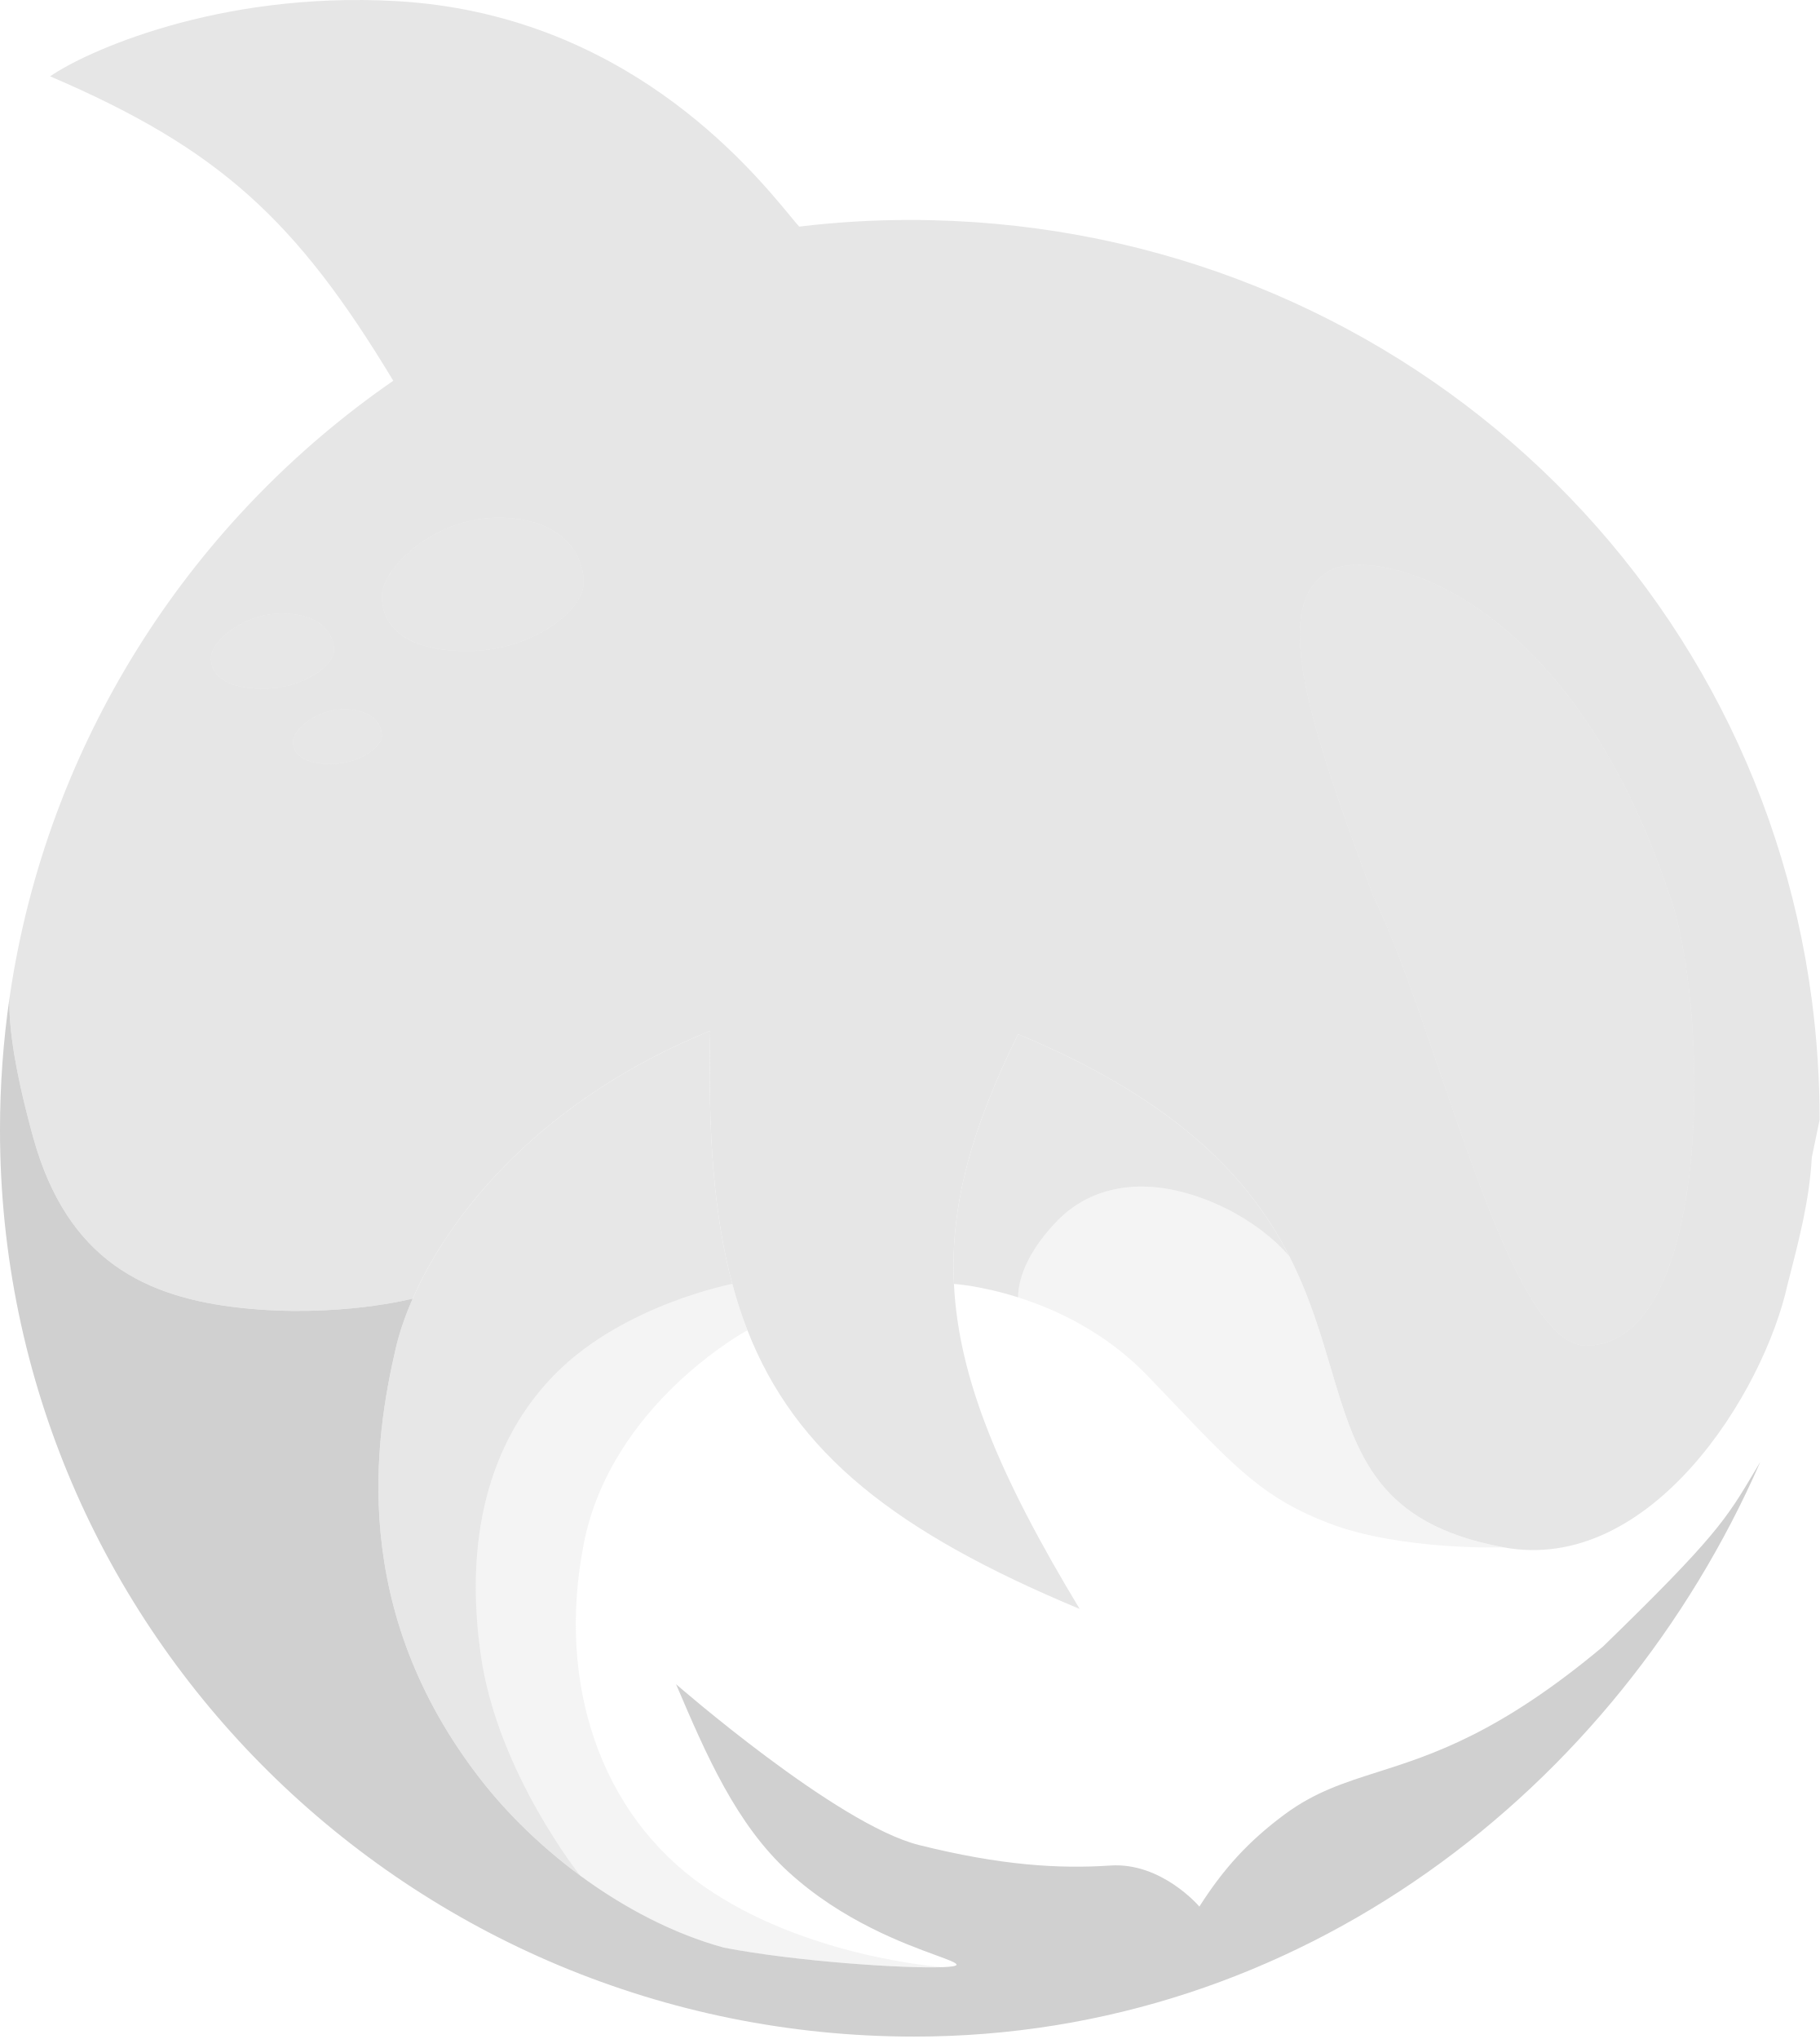
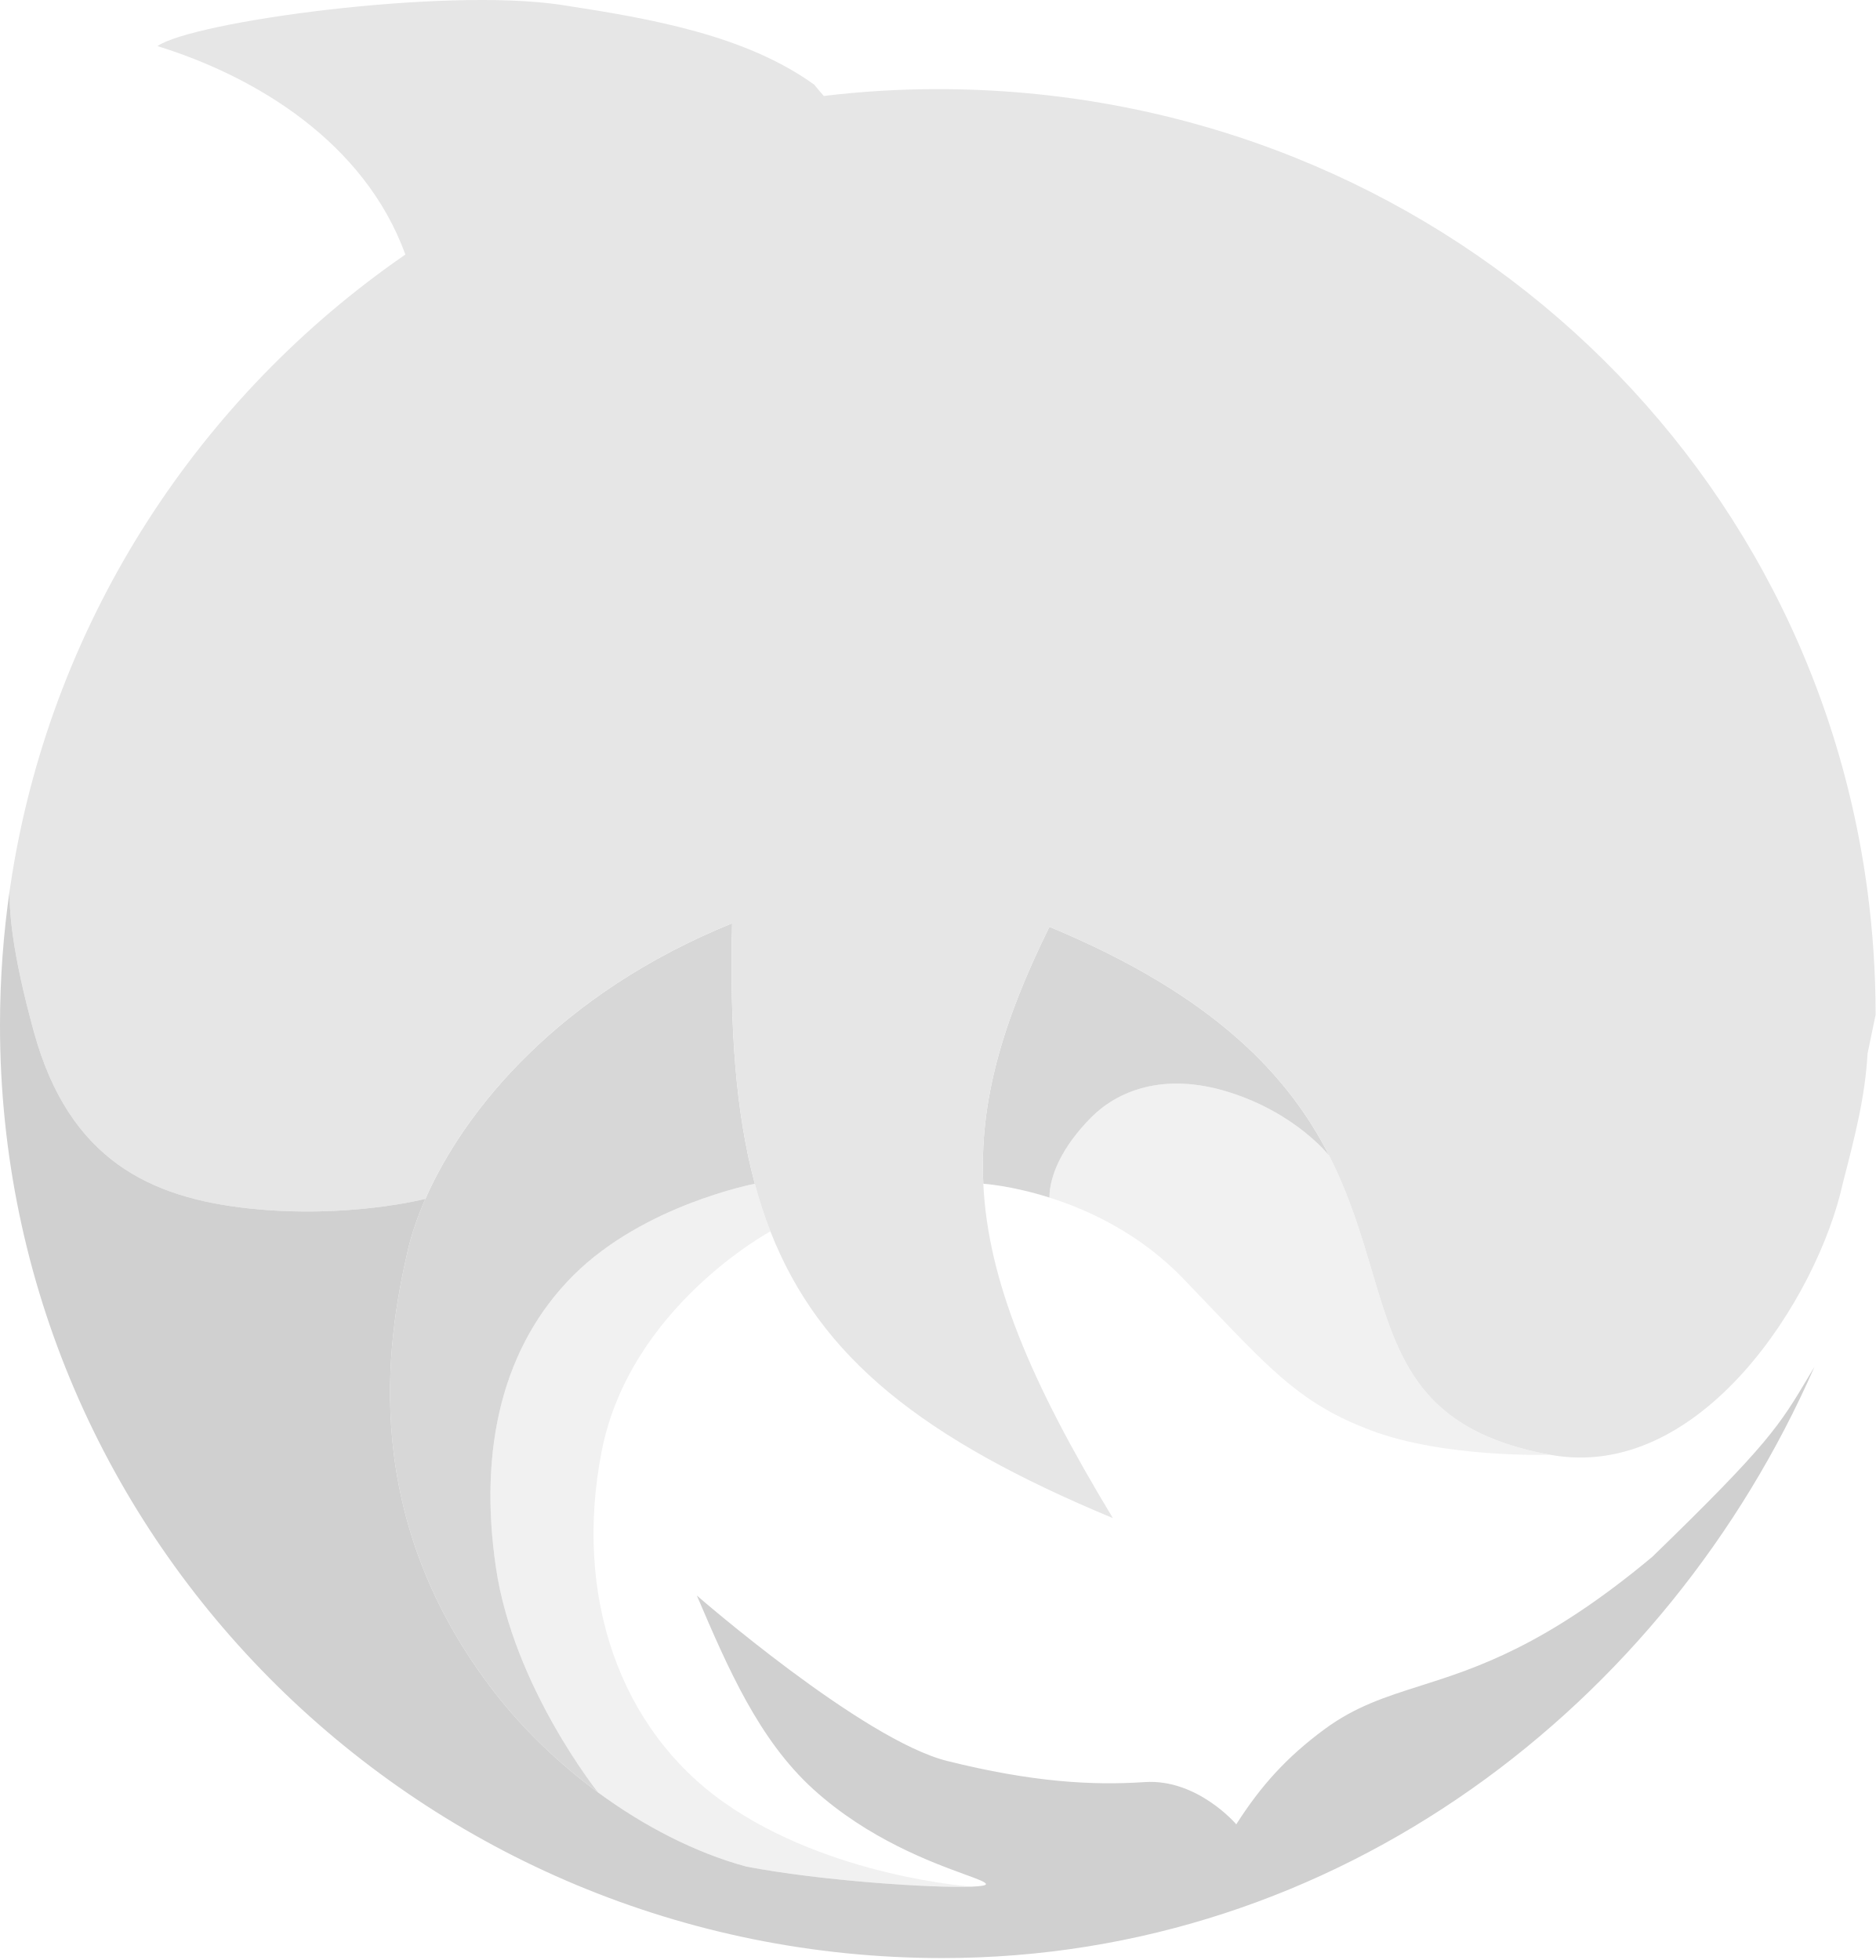
- <svg xmlns="http://www.w3.org/2000/svg" width="266" height="298" viewBox="0 0 266 298" fill="none">
-   <path d="M103.83 150.647C79.395 160.587 65.936 177.044 60.33 189.791C59.168 192.432 58.344 194.915 57.829 197.147C54.83 210.147 50.83 235.147 70.33 260.147C74.27 265.198 79.261 270.028 84.83 274.126C84.83 274.126 72.83 259.147 70.33 242.147C67.83 225.147 71.33 210.647 81.33 200.647C91.33 190.647 107.05 187.647 107.05 187.647C104.326 177.511 103.476 165.46 103.83 150.647Z" fill="#BDBDBD" fill-opacity="0.36" style="fill:#BDBDBD;fill:color(display-p3 0.742 0.742 0.742);fill-opacity:0.36;" />
-   <path d="M85.33 225.647C89.33 205.147 109.26 194.414 109.26 194.414C108.417 192.254 107.683 190.002 107.05 187.647C107.05 187.647 91.33 190.647 81.33 200.647C71.33 210.647 67.83 225.147 70.33 242.147C72.83 259.147 84.83 274.126 84.83 274.126C91.298 278.887 98.546 282.66 105.829 284.647C116.407 286.681 132.282 287.722 137.83 287.5C137.83 287.5 117.83 286.147 102.83 275.647C87.83 265.147 81.33 246.147 85.33 225.647Z" fill="#D2D2D2" fill-opacity="0.24" style="fill:#D2D2D2;fill:color(display-p3 0.824 0.824 0.824);fill-opacity:0.24;" />
-   <path d="M148.829 151.147C142.105 164.775 138.888 176.022 139.452 187.647C139.452 187.647 143.395 187.887 148.83 189.61C148.83 186.647 150.514 182.462 154.83 178.147C158.33 174.647 164.83 171.647 174.33 174.647C183.83 177.647 188.501 183.647 188.501 183.647C182.841 172.519 172.423 160.947 148.829 151.147Z" fill="#BDBDBD" fill-opacity="0.36" style="fill:#BDBDBD;fill:color(display-p3 0.742 0.742 0.742);fill-opacity:0.36;" />
-   <path d="M194.33 222.647C204.83 226.647 219.83 226.147 219.83 226.147C201.3 222.733 198.294 212.6 194.563 200.027C193.036 194.878 191.387 189.32 188.501 183.647C188.501 183.647 183.83 177.647 174.33 174.647C164.83 171.647 158.33 174.647 154.83 178.147C150.514 182.462 148.83 186.647 148.83 189.61C154.471 191.397 161.718 194.78 167.83 201.147C169.062 202.43 170.209 203.634 171.288 204.766C180.72 214.663 184.908 219.057 194.33 222.647Z" fill="#D2D2D2" fill-opacity="0.24" style="fill:#D2D2D2;fill:color(display-p3 0.824 0.824 0.824);fill-opacity:0.24;" />
-   <path fill-rule="evenodd" clip-rule="evenodd" d="M1.401 145.771C1.253 148.555 1.621 154.523 4.83 166.157C9.83 184.282 21.33 189.657 35.33 191.157C49.33 192.657 60.33 189.791 60.33 189.791C65.936 177.044 79.395 160.587 103.83 150.647C103.476 165.46 104.326 177.511 107.05 187.647C107.683 190.002 108.417 192.254 109.26 194.414C116.274 212.364 130.858 223.903 157.829 235.147C146.094 215.722 140.12 201.419 139.452 187.647C138.888 176.022 142.105 164.775 148.829 151.147C172.423 160.947 182.841 172.519 188.501 183.647C191.387 189.32 193.036 194.878 194.563 200.027C198.294 212.6 201.3 222.733 219.83 226.147C241.253 230.093 257.83 203.647 261.33 187.647C263.087 180.846 264.5 175.381 264.859 169.147L266 163.647C266 157.715 265.612 151.873 264.859 146.147C256.292 80.963 200.522 32.147 133 32.147C127.527 32.147 122.13 32.477 116.83 33.12C116.487 32.737 116.037 32.192 115.477 31.515C109.502 24.292 91.057 1.993 57.83 0.156C31.712 -1.288 12.33 7.666 7.33 11.157C32.057 21.745 43.33 32.157 57.489 55.647C28.353 75.777 7.644 107.235 1.727 143.657C1.613 144.36 1.504 145.065 1.401 145.771ZM243.83 130.157C249.83 145.657 250.857 196.657 231.83 196.657C224.147 196.657 217.134 176.125 210.492 156.681C207.192 147.021 203.984 137.629 200.831 131.157C190.33 103.157 185.83 87.657 194.83 83.157C202.33 80.157 229.33 87.156 243.83 130.157ZM85.33 85.157C85.33 89.299 77.719 95.156 68.33 95.156C58.941 95.156 55.83 91.299 55.83 87.157C55.83 83.014 63.441 75.657 72.83 75.657C82.219 75.657 85.33 81.014 85.33 85.157ZM55.83 107.554C55.83 109.254 52.476 111.657 48.339 111.657C44.201 111.657 42.83 110.074 42.83 108.375C42.83 106.675 46.184 103.657 50.322 103.657C54.459 103.657 55.83 105.855 55.83 107.554ZM48.83 95.016C48.83 97.353 44.186 100.657 38.457 100.657C32.728 100.657 30.83 98.481 30.83 96.144C30.83 93.807 35.474 89.657 41.203 89.657C46.932 89.657 48.83 92.679 48.83 95.016Z" fill="#E6E6E6" style="fill:#E6E6E6;fill:color(display-p3 0.902 0.902 0.902);fill-opacity:1;" />
-   <path d="M0 165.147C0 238.601 60.193 297.647 133.647 297.647C189.797 297.647 236.33 261.647 257.33 213.647C257.043 214.127 256.77 214.586 256.508 215.028C252.357 222.018 250.79 224.657 234.329 240.647C219.181 253.322 209.384 256.44 201.394 258.982C196.462 260.552 192.218 261.902 187.829 265.147C182.502 269.084 178.829 273.147 175.329 278.647C175.329 278.647 169.829 272.147 162.329 272.647C154.829 273.147 146.329 272.647 134.329 269.647C122.329 266.647 98.829 246.147 98.829 246.147C103.244 256.505 107.632 266.638 115.329 273.647C123.14 280.759 132.211 284.073 136.814 285.755C138.694 286.442 139.829 286.857 139.829 287.147C139.829 287.333 139.1 287.45 137.83 287.5C132.282 287.722 116.407 286.681 105.829 284.647C98.546 282.66 91.298 278.887 84.83 274.126C79.261 270.028 74.27 265.198 70.33 260.147C50.83 235.147 54.83 210.147 57.829 197.147C58.344 194.915 59.168 192.432 60.33 189.791C60.33 189.791 49.33 192.657 35.33 191.157C21.33 189.657 9.83 184.282 4.83 166.157C1.621 154.523 1.253 148.555 1.401 145.771C0.478 152.096 0 158.566 0 165.147Z" fill="#D0D0D0" style="fill:#D0D0D0;fill:color(display-p3 0.817 0.817 0.817);fill-opacity:1;" />
-   <path d="M243.83 130.157C249.83 145.657 250.857 196.657 231.83 196.657C224.147 196.657 217.134 176.125 210.492 156.681C207.192 147.021 203.984 137.629 200.831 131.157C190.33 103.157 185.83 87.657 194.83 83.157C202.33 80.157 229.33 87.156 243.83 130.157Z" fill="#BDBDBD" fill-opacity="0.36" style="fill:#BDBDBD;fill:color(display-p3 0.742 0.742 0.742);fill-opacity:0.36;" />
-   <path d="M85.33 85.157C85.33 89.299 77.719 95.156 68.33 95.156C58.941 95.156 55.83 91.299 55.83 87.157C55.83 83.014 63.441 75.657 72.83 75.657C82.219 75.657 85.33 81.014 85.33 85.157Z" fill="#BDBDBD" fill-opacity="0.36" style="fill:#BDBDBD;fill:color(display-p3 0.742 0.742 0.742);fill-opacity:0.36;" />
-   <path d="M48.83 95.016C48.83 97.353 44.186 100.657 38.457 100.657C32.728 100.657 30.83 98.481 30.83 96.144C30.83 93.807 35.474 89.657 41.203 89.657C46.932 89.657 48.83 92.679 48.83 95.016Z" fill="#BDBDBD" fill-opacity="0.36" style="fill:#BDBDBD;fill:color(display-p3 0.742 0.742 0.742);fill-opacity:0.36;" />
-   <path d="M55.83 107.554C55.83 109.254 52.476 111.657 48.339 111.657C44.201 111.657 42.83 110.074 42.83 108.375C42.83 106.675 46.184 103.657 50.322 103.657C54.459 103.657 55.83 105.855 55.83 107.554Z" fill="#BDBDBD" fill-opacity="0.36" style="fill:#BDBDBD;fill:color(display-p3 0.742 0.742 0.742);fill-opacity:0.36;" />
+ <svg xmlns="http://www.w3.org/2000/svg" width="957" height="1000" viewBox="0 0 957 1000" fill="none">
+   <path d="M373.554 471.066C285.642 506.765 237.219 565.873 217.052 611.651C212.872 621.139 209.906 630.055 208.054 638.071C197.264 684.761 182.874 774.547 253.03 864.335C267.205 882.476 285.162 899.823 305.197 914.543C305.197 914.543 262.024 860.744 253.03 799.688C244.035 738.633 256.627 686.556 292.605 650.641C328.582 614.726 385.138 603.952 385.138 603.952C375.339 567.549 372.279 524.27 373.554 471.066Z" fill="#BDBDBD" fill-opacity="0.6" style="fill:#BDBDBD;fill:color(display-p3 0.742 0.742 0.742);fill-opacity:0.6;" />
+   <path d="M306.996 740.428C321.387 666.803 393.091 628.255 393.091 628.255C390.056 620.5 387.415 612.411 385.138 603.952C385.138 603.952 328.582 614.726 292.605 650.641C256.627 686.556 244.035 738.633 253.03 799.688C262.024 860.744 305.197 914.543 305.197 914.543C328.468 931.64 354.542 945.192 380.745 952.326C418.803 959.632 475.918 963.372 495.877 962.576C495.877 962.576 423.922 957.714 369.956 920.003C315.99 882.292 292.605 814.054 306.996 740.428Z" fill="#D2D2D2" fill-opacity="0.32" style="fill:#D2D2D2;fill:color(display-p3 0.824 0.824 0.824);fill-opacity:0.32;" />
+   <path d="M535.448 472.862C511.257 521.809 499.684 562.201 501.712 603.952C501.712 603.952 515.9 604.816 535.453 611.001C535.453 600.36 541.512 585.332 557.039 569.832C569.631 557.262 593.016 546.487 627.195 557.262C661.374 568.036 678.18 589.586 678.18 589.586C657.816 549.621 620.333 508.06 535.448 472.862Z" fill="#BDBDBD" fill-opacity="0.6" style="fill:#BDBDBD;fill:color(display-p3 0.742 0.742 0.742);fill-opacity:0.6;" />
+   <path d="M699.15 729.654C736.926 744.02 790.892 742.224 790.892 742.224C724.225 729.965 713.41 693.573 699.99 648.414C694.494 629.923 688.562 609.962 678.18 589.586C678.18 589.586 661.374 568.036 627.195 557.262C593.016 546.487 569.631 557.262 557.039 569.832C541.512 585.332 535.453 600.36 535.453 611.001C555.747 617.421 581.821 629.572 603.81 652.437C608.241 657.045 612.369 661.369 616.251 665.435C650.183 700.979 665.251 716.763 699.15 729.654Z" fill="#D2D2D2" fill-opacity="0.32" style="fill:#D2D2D2;fill:color(display-p3 0.824 0.824 0.824);fill-opacity:0.32;" />
+   <path fill-rule="evenodd" clip-rule="evenodd" d="M5.041 453.556C4.508 463.552 5.832 484.989 17.377 526.77C35.366 591.866 76.74 611.171 127.109 616.558C177.477 621.945 217.052 611.651 217.052 611.651C237.219 565.873 285.642 506.765 373.554 471.066C372.279 524.27 375.339 567.549 385.138 603.952C387.415 612.411 390.056 620.5 393.091 628.255C418.324 692.722 470.792 734.165 567.828 774.548C525.608 704.785 504.115 653.415 501.712 603.952C499.684 562.201 511.257 521.809 535.448 472.862C620.333 508.06 657.816 549.621 678.18 589.586C688.562 609.962 694.494 629.923 699.99 648.414C713.41 693.573 724.225 729.965 790.892 742.224C867.966 756.398 927.606 661.416 940.198 603.952C946.521 579.526 951.602 559.899 952.895 537.509L957 517.755C957 496.45 955.603 475.472 952.895 454.904C922.071 220.798 721.426 45.472 478.5 45.472C458.808 45.472 439.393 46.66 420.325 48.967C419.091 47.592 417.471 45.636 415.456 43.205C380.5 18.018 332.5 9.517 286.5 2.517C226.689 -6.584 98.327 10.985 80.338 23.52C130.5 39.018 186 72.518 206.829 129.873C102.007 202.17 27.501 315.154 6.214 445.962C5.803 448.486 5.412 451.018 5.041 453.556Z" fill="#E6E6E6" style="fill:#E6E6E6;fill:color(display-p3 0.902 0.902 0.902);fill-opacity:1;" />
+   <path d="M0 523.143C0 786.953 216.56 999.016 480.829 999.016C682.841 999.016 850.255 869.723 925.808 697.331C924.774 699.057 923.794 700.706 922.85 702.292C907.917 727.395 902.279 736.874 843.056 794.301C788.556 839.826 753.31 851.022 724.564 860.154C706.82 865.79 691.552 870.64 675.76 882.292C656.597 896.432 643.381 911.024 630.789 930.777C630.789 930.777 611.001 907.433 584.018 909.228C557.035 911.024 526.454 909.228 483.281 898.454C440.108 887.679 355.561 814.054 355.561 814.054C371.447 851.257 387.233 887.648 414.924 912.82C443.025 938.365 475.661 950.267 492.223 956.308C498.986 958.775 503.069 960.264 503.069 961.305C503.069 961.974 500.447 962.394 495.877 962.576C475.918 963.372 418.803 959.632 380.745 952.326C354.542 945.192 328.468 931.64 305.197 914.543C285.162 899.823 267.205 882.476 253.03 864.335C182.874 774.547 197.264 684.761 208.054 638.071C209.906 630.055 212.872 621.139 217.052 611.651C217.052 611.651 177.477 621.945 127.109 616.558C76.74 611.171 35.366 591.866 17.377 526.77C5.832 484.989 4.508 463.552 5.041 453.556C1.72 476.272 0 499.507 0 523.143Z" fill="#D0D0D0" style="fill:#D0D0D0;fill:color(display-p3 0.817 0.817 0.817);fill-opacity:1;" />
</svg>
